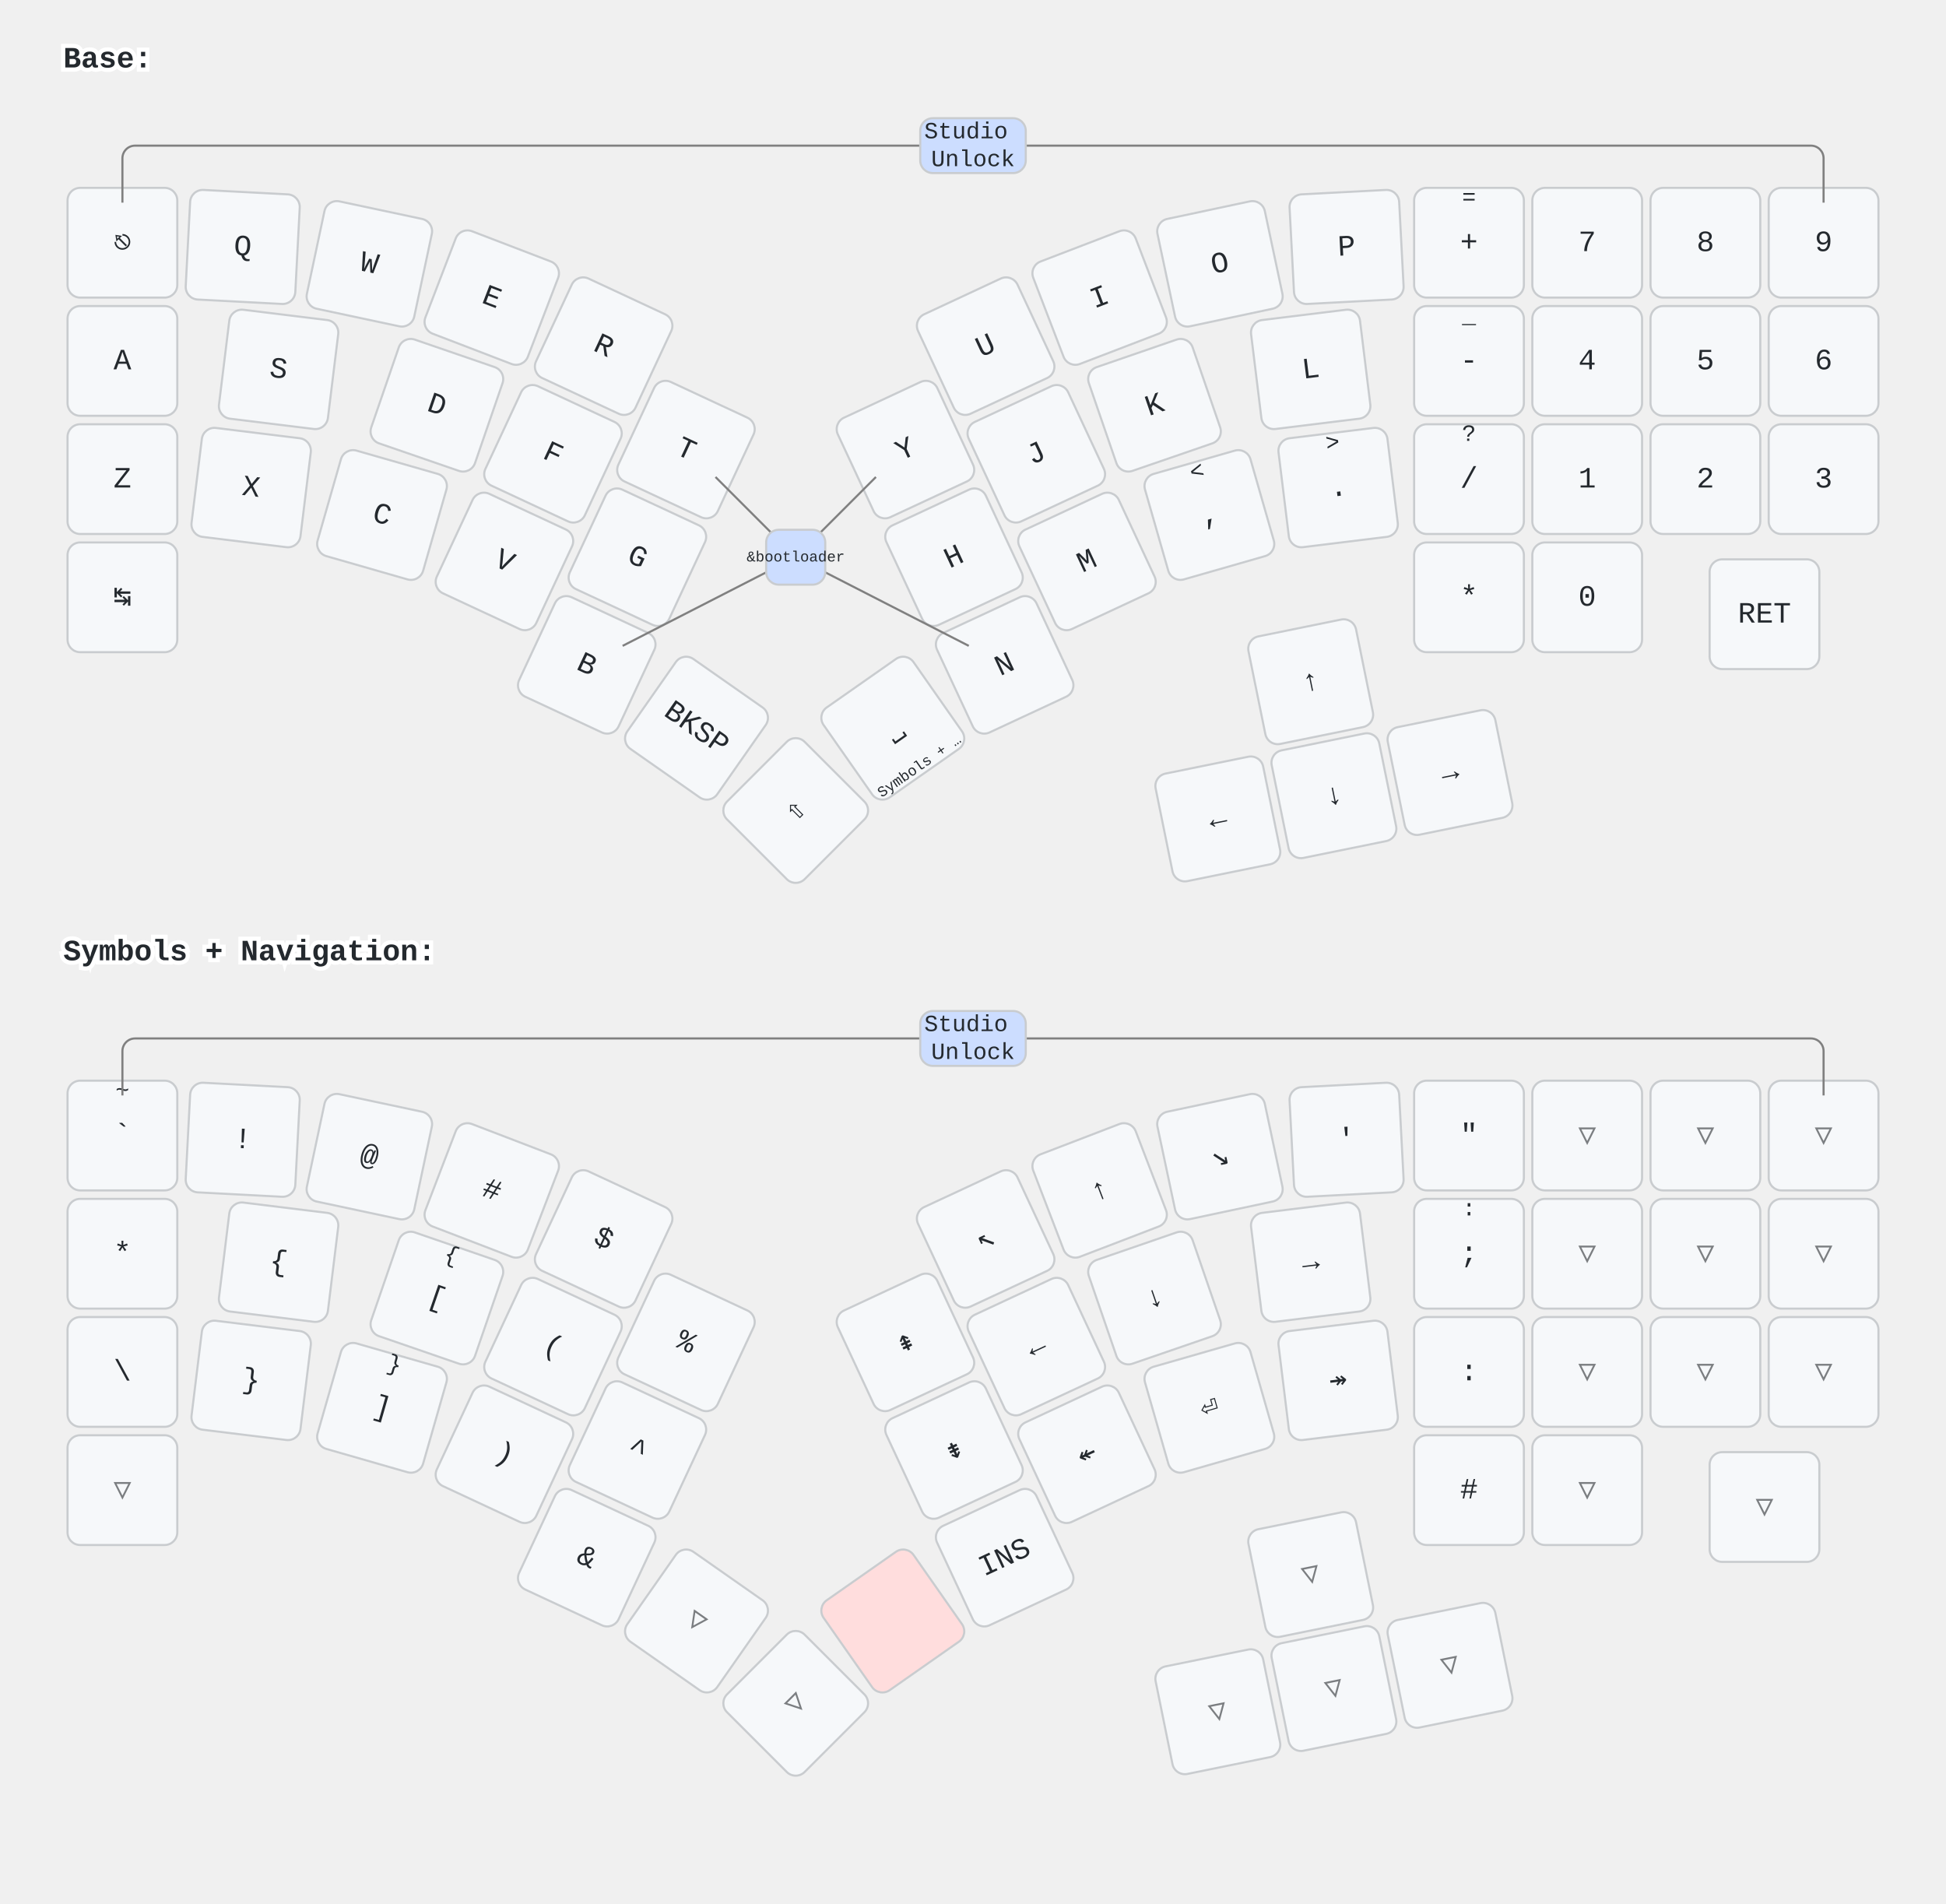
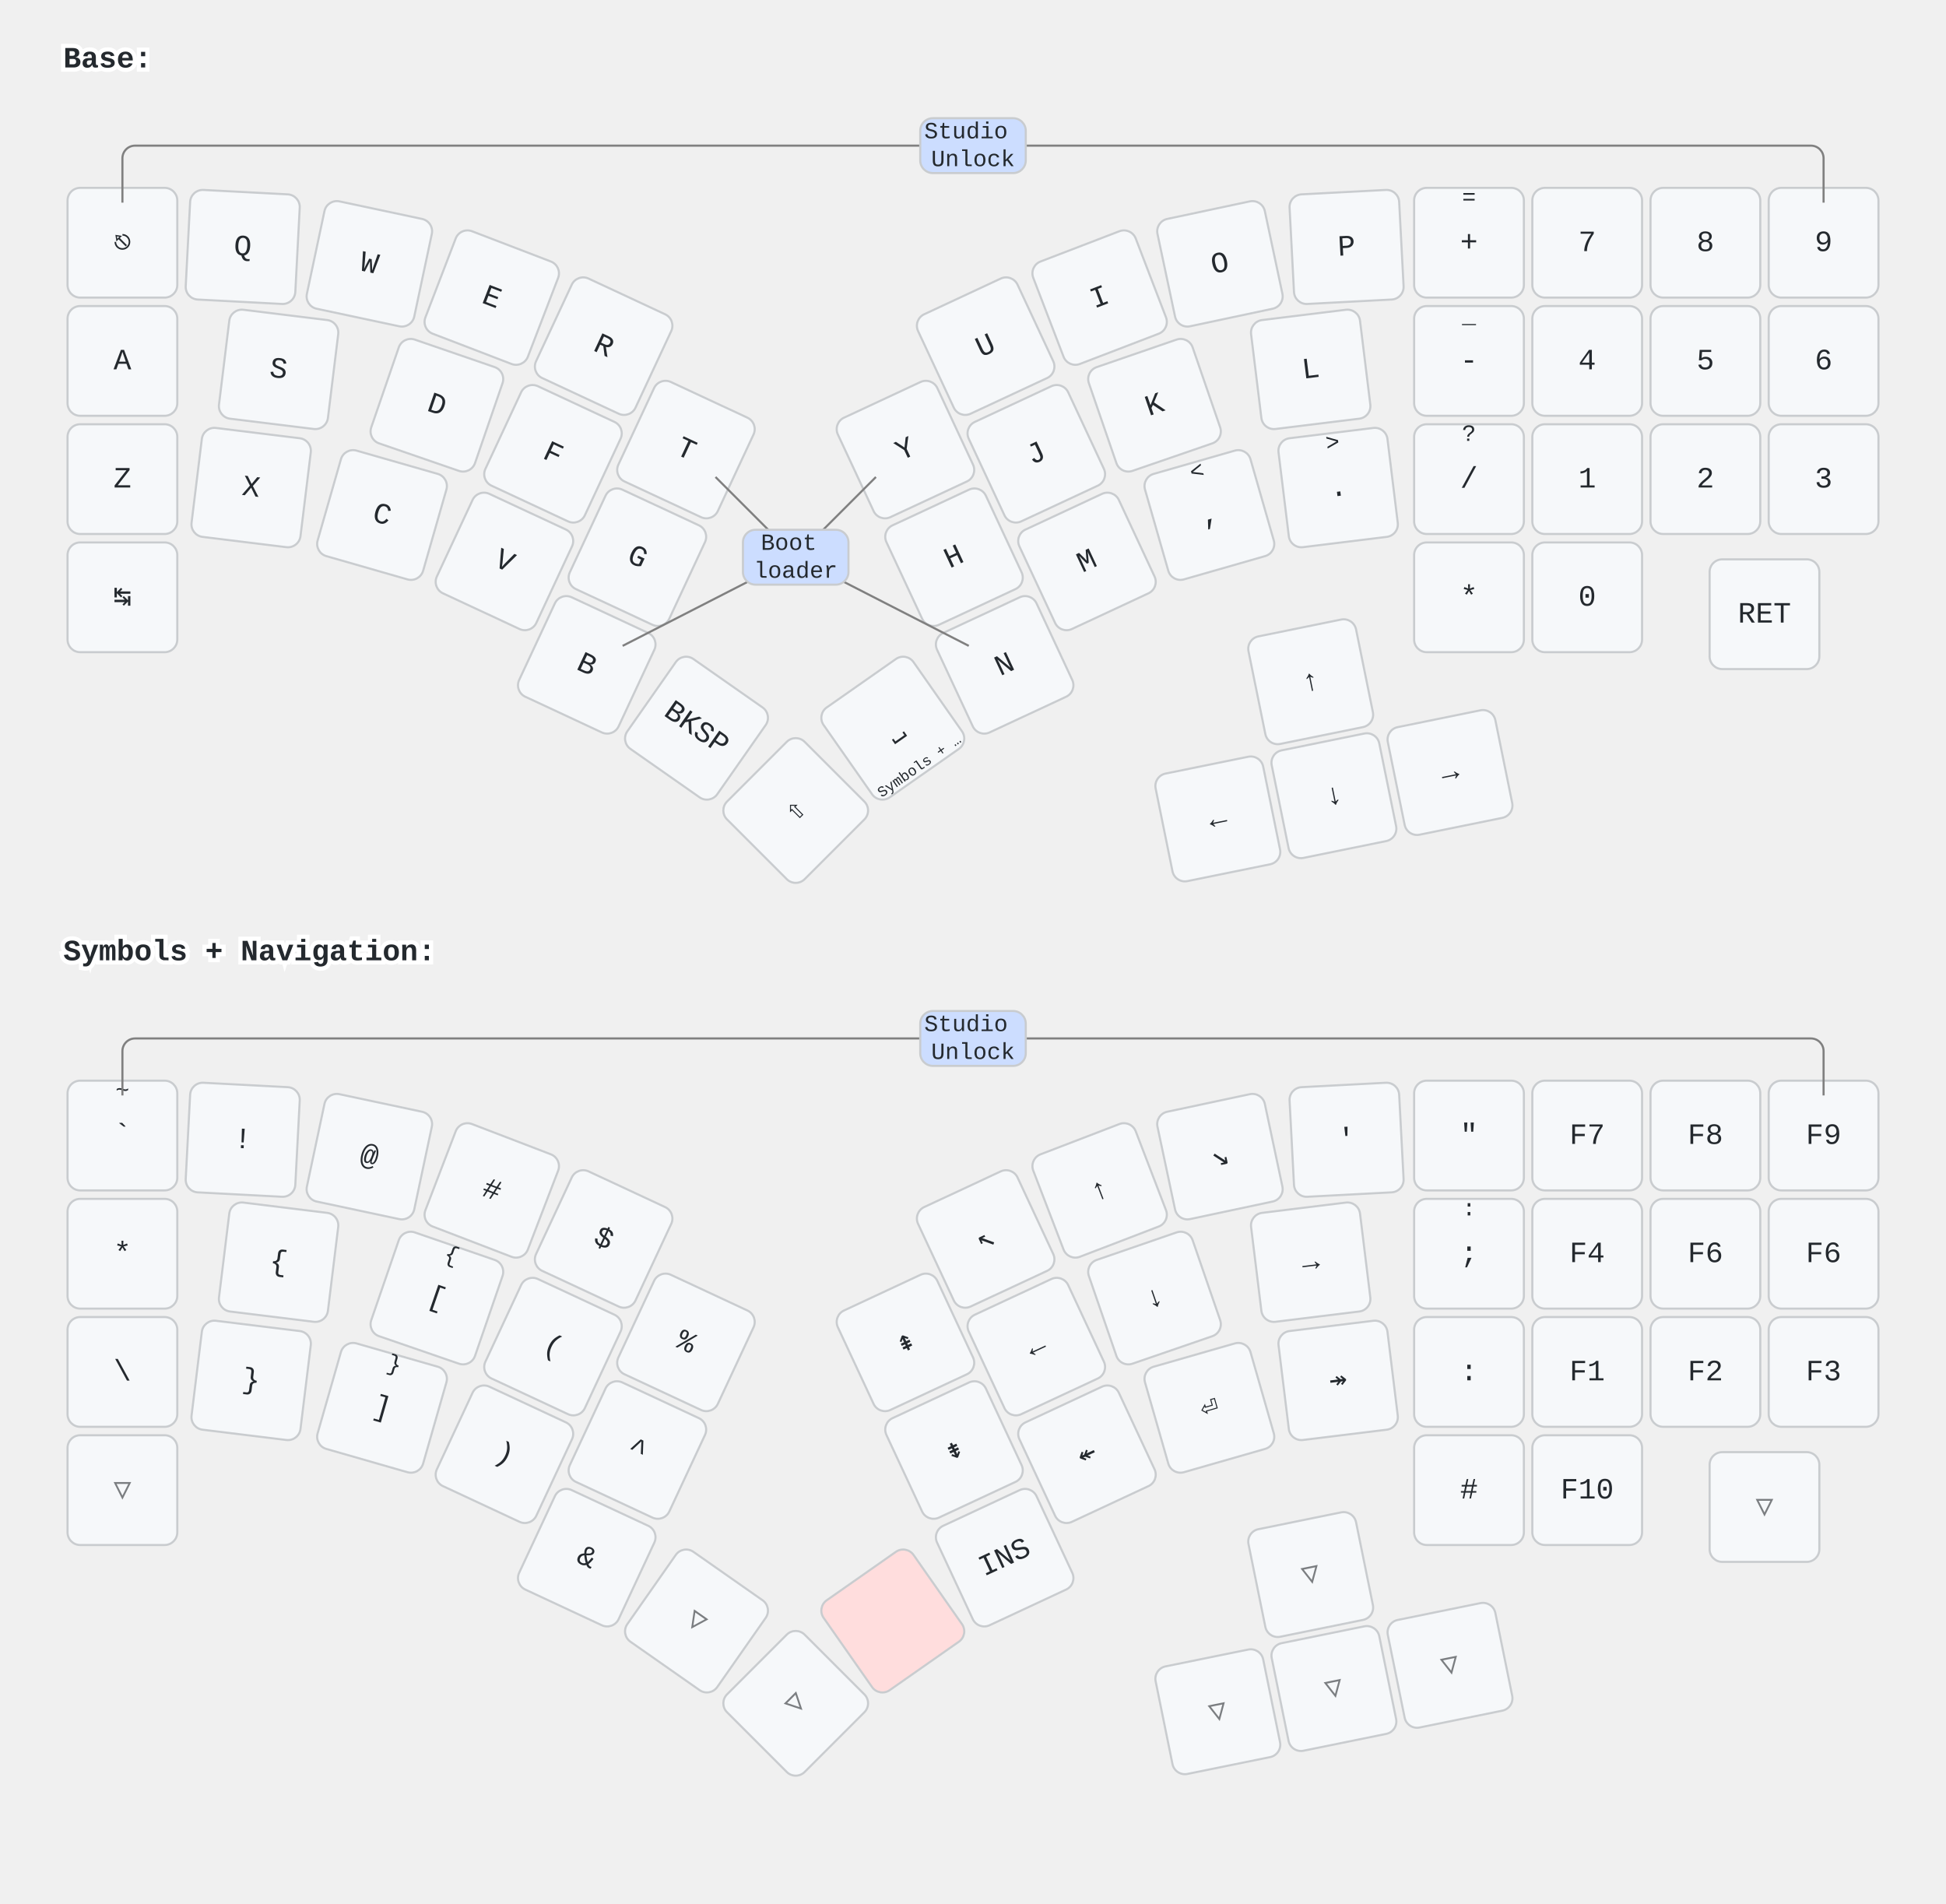
<svg xmlns="http://www.w3.org/2000/svg" width="922" height="902" viewBox="0 0 922 902" class="keymap">
  <style>/* inherit to force styles through use tags */
svg path {
    fill: inherit;
}

/* font and background color specifications */
svg.keymap {
    font-family: SFMono-Regular,Consolas,Liberation Mono,Menlo,monospace;
    font-size: 14px;
    font-kerning: normal;
    text-rendering: optimizeLegibility;
    fill: #24292e;
}

/* default key styling */
rect.key {
    fill: #f6f8fa;
}

rect.key, rect.combo {
    stroke: #c9cccf;
    stroke-width: 1;
}

/* default key side styling, only used is draw_key_sides is set */
rect.side {
    filter: brightness(90%);
}

/* color accent for combo boxes */
rect.combo, rect.combo-separate {
    fill: #cdf;
}

/* color accent for held keys */
rect.held, rect.combo.held {
    fill: #fdd;
}

/* color accent for ghost (optional) keys */
rect.ghost, rect.combo.ghost {
    stroke-dasharray: 4, 4;
    stroke-width: 2;
}

text {
    text-anchor: middle;
    dominant-baseline: middle;
}

/* styling for layer labels */
text.label {
    font-weight: bold;
    text-anchor: start;
    stroke: white;
    stroke-width: 4;
    paint-order: stroke;
}

/* styling for optional footer */
text.footer {
    text-anchor: end;
    dominant-baseline: auto;
    stroke: white;
    stroke-width: 4;
    paint-order: stroke;
}

/* styling for combo tap, and key non-tap label text */
text.combo, text.hold, text.shifted, text.left, text.right {
    font-size: 11px;
}

text.hold {
    text-anchor: middle;
    dominant-baseline: auto;
}

text.shifted {
    text-anchor: middle;
    dominant-baseline: hanging;
}

text.left {
    text-anchor: start;
}

text.right {
    text-anchor: end;
}

text.layer-activator {
    text-decoration: underline;
}

/* styling for hold/shifted label text in combo box */
text.combo.hold, text.combo.shifted, text.combo.left, text.combo.right {
    font-size: 8px;
}

/* lighter symbol for transparent keys */
text.trans {
    fill: #7b7e81;
}

/* styling for combo dendrons */
path.combo {
    stroke-width: 1;
    stroke: gray;
    fill: none;
}

/* Start Tabler Icons Cleanup */
/* cannot use height/width with glyphs */
.icon-tabler &gt; path {
    fill: inherit;
    stroke: inherit;
    stroke-width: 2;
}
/* hide tabler's default box */
.icon-tabler &gt; path[stroke="none"][fill="none"] {
    visibility: hidden;
}
/* End Tabler Icons Cleanup */
</style>
  <g transform="translate(30, 0)" class="layer-Base">
    <text x="0" y="28" class="label" id="Base">Base:</text>
    <g transform="translate(0, 87)">
      <g transform="translate(28, 28)" class="key keypos-0">
        <rect rx="6" ry="6" x="-26" y="-26" width="52" height="52" class="key" />
        <text x="0" y="0" class="key tap">⎋</text>
      </g>
      <g transform="translate(85, 30) rotate(3.0)" class="key keypos-1">
        <rect rx="6" ry="6" x="-26" y="-26" width="52" height="52" class="key" />
        <text x="0" y="0" class="key tap">Q</text>
      </g>
      <g transform="translate(145, 38) rotate(12.0)" class="key keypos-2">
        <rect rx="6" ry="6" x="-26" y="-26" width="52" height="52" class="key" />
        <text x="0" y="0" class="key tap">W</text>
      </g>
      <g transform="translate(203, 54) rotate(21.0)" class="key keypos-3">
        <rect rx="6" ry="6" x="-26" y="-26" width="52" height="52" class="key" />
        <text x="0" y="0" class="key tap">E</text>
      </g>
      <g transform="translate(256, 77) rotate(25.0)" class="key keypos-4">
        <rect rx="6" ry="6" x="-26" y="-26" width="52" height="52" class="key" />
        <text x="0" y="0" class="key tap">R</text>
      </g>
      <g transform="translate(295, 126) rotate(25.0)" class="key keypos-5">
        <rect rx="6" ry="6" x="-26" y="-26" width="52" height="52" class="key" />
        <text x="0" y="0" class="key tap">T</text>
      </g>
      <g transform="translate(399, 126) rotate(-25.0)" class="key keypos-6">
        <rect rx="6" ry="6" x="-26" y="-26" width="52" height="52" class="key" />
        <text x="0" y="0" class="key tap">Y</text>
      </g>
      <g transform="translate(437, 77) rotate(-25.0)" class="key keypos-7">
        <rect rx="6" ry="6" x="-26" y="-26" width="52" height="52" class="key" />
        <text x="0" y="0" class="key tap">U</text>
      </g>
      <g transform="translate(491, 54) rotate(-21.0)" class="key keypos-8">
        <rect rx="6" ry="6" x="-26" y="-26" width="52" height="52" class="key" />
        <text x="0" y="0" class="key tap">I</text>
      </g>
      <g transform="translate(548, 38) rotate(-12.0)" class="key keypos-9">
        <rect rx="6" ry="6" x="-26" y="-26" width="52" height="52" class="key" />
        <text x="0" y="0" class="key tap">O</text>
      </g>
      <g transform="translate(608, 30) rotate(-3.0)" class="key keypos-10">
        <rect rx="6" ry="6" x="-26" y="-26" width="52" height="52" class="key" />
        <text x="0" y="0" class="key tap">P</text>
      </g>
      <g transform="translate(666, 28)" class="key keypos-11">
        <rect rx="6" ry="6" x="-26" y="-26" width="52" height="52" class="key" />
        <text x="0" y="0" class="key tap">+</text>
        <text x="0" y="-24" class="key shifted">=</text>
      </g>
      <g transform="translate(722, 28)" class="key keypos-12">
        <rect rx="6" ry="6" x="-26" y="-26" width="52" height="52" class="key" />
        <text x="0" y="0" class="key tap">7</text>
      </g>
      <g transform="translate(778, 28)" class="key keypos-13">
        <rect rx="6" ry="6" x="-26" y="-26" width="52" height="52" class="key" />
        <text x="0" y="0" class="key tap">8</text>
      </g>
      <g transform="translate(834, 28)" class="key keypos-14">
        <rect rx="6" ry="6" x="-26" y="-26" width="52" height="52" class="key" />
        <text x="0" y="0" class="key tap">9</text>
      </g>
      <g transform="translate(28, 84)" class="key keypos-15">
        <rect rx="6" ry="6" x="-26" y="-26" width="52" height="52" class="key" />
        <text x="0" y="0" class="key tap">A</text>
      </g>
      <g transform="translate(102, 88) rotate(7.0)" class="key keypos-16">
        <rect rx="6" ry="6" x="-26" y="-26" width="52" height="52" class="key" />
        <text x="0" y="0" class="key tap">S</text>
      </g>
      <g transform="translate(177, 105) rotate(19.0)" class="key keypos-17">
        <rect rx="6" ry="6" x="-26" y="-26" width="52" height="52" class="key" />
        <text x="0" y="0" class="key tap">D</text>
      </g>
      <g transform="translate(232, 128) rotate(25.0)" class="key keypos-18">
        <rect rx="6" ry="6" x="-26" y="-26" width="52" height="52" class="key" />
        <text x="0" y="0" class="key tap">F</text>
      </g>
      <g transform="translate(272, 177) rotate(25.0)" class="key keypos-19">
        <rect rx="6" ry="6" x="-26" y="-26" width="52" height="52" class="key" />
        <text x="0" y="0" class="key tap">G</text>
      </g>
      <g transform="translate(422, 177) rotate(-25.0)" class="key keypos-20">
        <rect rx="6" ry="6" x="-26" y="-26" width="52" height="52" class="key" />
        <text x="0" y="0" class="key tap">H</text>
      </g>
      <g transform="translate(461, 128) rotate(-25.0)" class="key keypos-21">
        <rect rx="6" ry="6" x="-26" y="-26" width="52" height="52" class="key" />
        <text x="0" y="0" class="key tap">J</text>
      </g>
      <g transform="translate(517, 105) rotate(-19.0)" class="key keypos-22">
        <rect rx="6" ry="6" x="-26" y="-26" width="52" height="52" class="key" />
        <text x="0" y="0" class="key tap">K</text>
      </g>
      <g transform="translate(591, 88) rotate(-7.0)" class="key keypos-23">
        <rect rx="6" ry="6" x="-26" y="-26" width="52" height="52" class="key" />
        <text x="0" y="0" class="key tap">L</text>
      </g>
      <g transform="translate(666, 84)" class="key keypos-24">
        <rect rx="6" ry="6" x="-26" y="-26" width="52" height="52" class="key" />
        <text x="0" y="0" class="key tap">-</text>
        <text x="0" y="-24" class="key shifted">_</text>
      </g>
      <g transform="translate(722, 84)" class="key keypos-25">
        <rect rx="6" ry="6" x="-26" y="-26" width="52" height="52" class="key" />
        <text x="0" y="0" class="key tap">4</text>
      </g>
      <g transform="translate(778, 84)" class="key keypos-26">
        <rect rx="6" ry="6" x="-26" y="-26" width="52" height="52" class="key" />
        <text x="0" y="0" class="key tap">5</text>
      </g>
      <g transform="translate(834, 84)" class="key keypos-27">
        <rect rx="6" ry="6" x="-26" y="-26" width="52" height="52" class="key" />
        <text x="0" y="0" class="key tap">6</text>
      </g>
      <g transform="translate(28, 140)" class="key keypos-28">
        <rect rx="6" ry="6" x="-26" y="-26" width="52" height="52" class="key" />
        <text x="0" y="0" class="key tap">Z</text>
      </g>
      <g transform="translate(89, 144) rotate(7.0)" class="key keypos-29">
        <rect rx="6" ry="6" x="-26" y="-26" width="52" height="52" class="key" />
        <text x="0" y="0" class="key tap">X</text>
      </g>
      <g transform="translate(151, 157) rotate(16.0)" class="key keypos-30">
        <rect rx="6" ry="6" x="-26" y="-26" width="52" height="52" class="key" />
        <text x="0" y="0" class="key tap">C</text>
      </g>
      <g transform="translate(209, 179) rotate(25.0)" class="key keypos-31">
        <rect rx="6" ry="6" x="-26" y="-26" width="52" height="52" class="key" />
        <text x="0" y="0" class="key tap">V</text>
      </g>
      <g transform="translate(248, 228) rotate(25.0)" class="key keypos-32">
        <rect rx="6" ry="6" x="-26" y="-26" width="52" height="52" class="key" />
        <text x="0" y="0" class="key tap">B</text>
      </g>
      <g transform="translate(446, 228) rotate(-25.0)" class="key keypos-33">
        <rect rx="6" ry="6" x="-26" y="-26" width="52" height="52" class="key" />
        <text x="0" y="0" class="key tap">N</text>
      </g>
      <g transform="translate(485, 179) rotate(-25.0)" class="key keypos-34">
        <rect rx="6" ry="6" x="-26" y="-26" width="52" height="52" class="key" />
        <text x="0" y="0" class="key tap">M</text>
      </g>
      <g transform="translate(543, 157) rotate(-16.0)" class="key keypos-35">
        <rect rx="6" ry="6" x="-26" y="-26" width="52" height="52" class="key" />
        <text x="0" y="0" class="key tap">,</text>
        <text x="0" y="-24" class="key shifted">&lt;</text>
      </g>
      <g transform="translate(604, 144) rotate(-7.0)" class="key keypos-36">
        <rect rx="6" ry="6" x="-26" y="-26" width="52" height="52" class="key" />
        <text x="0" y="0" class="key tap">.</text>
        <text x="0" y="-24" class="key shifted">&gt;</text>
      </g>
      <g transform="translate(666, 140)" class="key keypos-37">
        <rect rx="6" ry="6" x="-26" y="-26" width="52" height="52" class="key" />
        <text x="0" y="0" class="key tap">/</text>
        <text x="0" y="-24" class="key shifted">?</text>
      </g>
      <g transform="translate(722, 140)" class="key keypos-38">
        <rect rx="6" ry="6" x="-26" y="-26" width="52" height="52" class="key" />
        <text x="0" y="0" class="key tap">1</text>
      </g>
      <g transform="translate(778, 140)" class="key keypos-39">
        <rect rx="6" ry="6" x="-26" y="-26" width="52" height="52" class="key" />
        <text x="0" y="0" class="key tap">2</text>
      </g>
      <g transform="translate(834, 140)" class="key keypos-40">
        <rect rx="6" ry="6" x="-26" y="-26" width="52" height="52" class="key" />
        <text x="0" y="0" class="key tap">3</text>
      </g>
      <g transform="translate(28, 196)" class="key keypos-41">
        <rect rx="6" ry="6" x="-26" y="-26" width="52" height="52" class="key" />
        <text x="0" y="0" class="key tap">↹</text>
      </g>
      <g transform="translate(300, 258) rotate(35.0)" class="key keypos-42">
        <rect rx="6" ry="6" x="-26" y="-26" width="52" height="52" class="key" />
        <text x="0" y="0" class="key tap">BKSP</text>
      </g>
      <g transform="translate(347, 297) rotate(-45.0)" class="key keypos-43">
        <rect rx="6" ry="6" x="-26" y="-26" width="52" height="52" class="key" />
        <text x="0" y="0" class="key tap">⇧</text>
      </g>
      <g transform="translate(393, 258) rotate(-35.0)" class="key keypos-44">
        <rect rx="6" ry="6" x="-26" y="-26" width="52" height="52" class="key" />
        <text x="0" y="0" class="key tap">⎵</text>
        <a href="#Symbols--Navigation">
          <text x="0" y="24" class="key hold layer-activator">
            <tspan style="font-size: 64%">Symbols + …</tspan>
          </text>
        </a>
      </g>
      <g transform="translate(547, 301) rotate(-11.5)" class="key keypos-45">
        <rect rx="6" ry="6" x="-26" y="-26" width="52" height="52" class="key" />
        <text x="0" y="0" class="key tap">←</text>
      </g>
      <g transform="translate(602, 290) rotate(-11.5)" class="key keypos-46">
        <rect rx="6" ry="6" x="-26" y="-26" width="52" height="52" class="key" />
        <text x="0" y="0" class="key tap">↓</text>
      </g>
      <g transform="translate(591, 236) rotate(-11.5)" class="key keypos-47">
        <rect rx="6" ry="6" x="-26" y="-26" width="52" height="52" class="key" />
        <text x="0" y="0" class="key tap">↑</text>
      </g>
      <g transform="translate(657, 279) rotate(-11.5)" class="key keypos-48">
        <rect rx="6" ry="6" x="-26" y="-26" width="52" height="52" class="key" />
        <text x="0" y="0" class="key tap">→</text>
      </g>
      <g transform="translate(666, 196)" class="key keypos-49">
        <rect rx="6" ry="6" x="-26" y="-26" width="52" height="52" class="key" />
        <text x="0" y="0" class="key tap">*</text>
      </g>
      <g transform="translate(722, 196)" class="key keypos-50">
        <rect rx="6" ry="6" x="-26" y="-26" width="52" height="52" class="key" />
        <text x="0" y="0" class="key tap">0</text>
      </g>
      <g transform="translate(806, 204)" class="key keypos-51">
        <rect rx="6" ry="6" x="-26" y="-26" width="52" height="52" class="key" />
        <text x="0" y="0" class="key tap">RET</text>
      </g>
      <g class="combo combopos-0">
        <path d="M431,-18 h-397 a6.0,6.0 0 0 0 -6.0,6.0 v21" class="combo" />
        <path d="M431,-18 h397 a6.0,6.0 0 0 1 6.0,6.0 v21" class="combo" />
        <rect rx="6" ry="6" x="406" y="-31" width="50" height="26" class="combo" />
        <text x="431" y="-18" class="combo tap">
          <tspan x="431" dy="-0.6em">Studio</tspan>
          <tspan x="431" dy="1.2em">Unlock</tspan>
        </text>
      </g>
      <g class="combo combopos-1">
        <path d="M347,177 l-38,-38" class="combo" />
        <path d="M347,177 l38,-38" class="combo" />
        <path d="M347,177 l-82,42" class="combo" />
        <path d="M347,177 l82,42" class="combo" />
-         <rect rx="6" ry="6" x="333" y="164" width="28" height="26" class="combo" />
+         <rect rx="6" ry="6" x="322" y="164" width="50" height="26" class="combo" />
        <text x="347" y="177" class="combo tap">
-           <tspan style="font-size: 64%">&amp;bootloader</tspan>
+           <tspan x="347" dy="-0.6em">Boot</tspan>
+           <tspan x="347" dy="1.2em">loader</tspan>
        </text>
      </g>
    </g>
  </g>
  <g transform="translate(30, 423)" class="layer-Symbols + Navigation">
    <text x="0" y="28" class="label" id="Symbols--Navigation">Symbols + Navigation:</text>
    <g transform="translate(0, 87)">
      <g transform="translate(28, 28)" class="key keypos-0">
        <rect rx="6" ry="6" x="-26" y="-26" width="52" height="52" class="key" />
        <text x="0" y="0" class="key tap">`</text>
        <text x="0" y="-24" class="key shifted">~</text>
      </g>
      <g transform="translate(85, 30) rotate(3.0)" class="key keypos-1">
        <rect rx="6" ry="6" x="-26" y="-26" width="52" height="52" class="key" />
        <text x="0" y="0" class="key tap">!</text>
      </g>
      <g transform="translate(145, 38) rotate(12.0)" class="key keypos-2">
        <rect rx="6" ry="6" x="-26" y="-26" width="52" height="52" class="key" />
        <text x="0" y="0" class="key tap">@</text>
      </g>
      <g transform="translate(203, 54) rotate(21.0)" class="key keypos-3">
        <rect rx="6" ry="6" x="-26" y="-26" width="52" height="52" class="key" />
        <text x="0" y="0" class="key tap">#</text>
      </g>
      <g transform="translate(256, 77) rotate(25.0)" class="key keypos-4">
        <rect rx="6" ry="6" x="-26" y="-26" width="52" height="52" class="key" />
        <text x="0" y="0" class="key tap">$</text>
      </g>
      <g transform="translate(295, 126) rotate(25.0)" class="key keypos-5">
        <rect rx="6" ry="6" x="-26" y="-26" width="52" height="52" class="key" />
        <text x="0" y="0" class="key tap">%</text>
      </g>
      <g transform="translate(399, 126) rotate(-25.0)" class="key keypos-6">
        <rect rx="6" ry="6" x="-26" y="-26" width="52" height="52" class="key" />
        <text x="0" y="0" class="key tap">⇞</text>
      </g>
      <g transform="translate(437, 77) rotate(-25.0)" class="key keypos-7">
        <rect rx="6" ry="6" x="-26" y="-26" width="52" height="52" class="key" />
        <text x="0" y="0" class="key tap">↖</text>
      </g>
      <g transform="translate(491, 54) rotate(-21.0)" class="key keypos-8">
        <rect rx="6" ry="6" x="-26" y="-26" width="52" height="52" class="key" />
        <text x="0" y="0" class="key tap">↑</text>
      </g>
      <g transform="translate(548, 38) rotate(-12.0)" class="key keypos-9">
        <rect rx="6" ry="6" x="-26" y="-26" width="52" height="52" class="key" />
        <text x="0" y="0" class="key tap">↘</text>
      </g>
      <g transform="translate(608, 30) rotate(-3.0)" class="key keypos-10">
        <rect rx="6" ry="6" x="-26" y="-26" width="52" height="52" class="key" />
        <text x="0" y="0" class="key tap">'</text>
      </g>
      <g transform="translate(666, 28)" class="key keypos-11">
        <rect rx="6" ry="6" x="-26" y="-26" width="52" height="52" class="key" />
        <text x="0" y="0" class="key tap">"</text>
      </g>
-       <g transform="translate(722, 28)" class="key trans keypos-12">
-         <rect rx="6" ry="6" x="-26" y="-26" width="52" height="52" class="key trans" />
-         <text x="0" y="0" class="key trans tap">▽</text>
-       </g>
-       <g transform="translate(778, 28)" class="key trans keypos-13">
-         <rect rx="6" ry="6" x="-26" y="-26" width="52" height="52" class="key trans" />
-         <text x="0" y="0" class="key trans tap">▽</text>
-       </g>
-       <g transform="translate(834, 28)" class="key trans keypos-14">
-         <rect rx="6" ry="6" x="-26" y="-26" width="52" height="52" class="key trans" />
-         <text x="0" y="0" class="key trans tap">▽</text>
+       <g transform="translate(722, 28)" class="key keypos-12">
+         <rect rx="6" ry="6" x="-26" y="-26" width="52" height="52" class="key" />
+         <text x="0" y="0" class="key tap">F7</text>
+       </g>
+       <g transform="translate(778, 28)" class="key keypos-13">
+         <rect rx="6" ry="6" x="-26" y="-26" width="52" height="52" class="key" />
+         <text x="0" y="0" class="key tap">F8</text>
+       </g>
+       <g transform="translate(834, 28)" class="key keypos-14">
+         <rect rx="6" ry="6" x="-26" y="-26" width="52" height="52" class="key" />
+         <text x="0" y="0" class="key tap">F9</text>
      </g>
      <g transform="translate(28, 84)" class="key keypos-15">
        <rect rx="6" ry="6" x="-26" y="-26" width="52" height="52" class="key" />
        <text x="0" y="0" class="key tap">*</text>
      </g>
      <g transform="translate(102, 88) rotate(7.0)" class="key keypos-16">
        <rect rx="6" ry="6" x="-26" y="-26" width="52" height="52" class="key" />
        <text x="0" y="0" class="key tap">{</text>
      </g>
      <g transform="translate(177, 105) rotate(19.0)" class="key keypos-17">
        <rect rx="6" ry="6" x="-26" y="-26" width="52" height="52" class="key" />
        <text x="0" y="0" class="key tap">[</text>
        <text x="0" y="-24" class="key shifted">{</text>
      </g>
      <g transform="translate(232, 128) rotate(25.0)" class="key keypos-18">
        <rect rx="6" ry="6" x="-26" y="-26" width="52" height="52" class="key" />
        <text x="0" y="0" class="key tap">(</text>
      </g>
      <g transform="translate(272, 177) rotate(25.0)" class="key keypos-19">
        <rect rx="6" ry="6" x="-26" y="-26" width="52" height="52" class="key" />
        <text x="0" y="0" class="key tap">^</text>
      </g>
      <g transform="translate(422, 177) rotate(-25.0)" class="key keypos-20">
        <rect rx="6" ry="6" x="-26" y="-26" width="52" height="52" class="key" />
        <text x="0" y="0" class="key tap">⇟</text>
      </g>
      <g transform="translate(461, 128) rotate(-25.0)" class="key keypos-21">
        <rect rx="6" ry="6" x="-26" y="-26" width="52" height="52" class="key" />
        <text x="0" y="0" class="key tap">←</text>
      </g>
      <g transform="translate(517, 105) rotate(-19.0)" class="key keypos-22">
        <rect rx="6" ry="6" x="-26" y="-26" width="52" height="52" class="key" />
        <text x="0" y="0" class="key tap">↓</text>
      </g>
      <g transform="translate(591, 88) rotate(-7.0)" class="key keypos-23">
        <rect rx="6" ry="6" x="-26" y="-26" width="52" height="52" class="key" />
        <text x="0" y="0" class="key tap">→</text>
      </g>
      <g transform="translate(666, 84)" class="key keypos-24">
        <rect rx="6" ry="6" x="-26" y="-26" width="52" height="52" class="key" />
        <text x="0" y="0" class="key tap">;</text>
        <text x="0" y="-24" class="key shifted">:</text>
      </g>
-       <g transform="translate(722, 84)" class="key trans keypos-25">
-         <rect rx="6" ry="6" x="-26" y="-26" width="52" height="52" class="key trans" />
-         <text x="0" y="0" class="key trans tap">▽</text>
-       </g>
-       <g transform="translate(778, 84)" class="key trans keypos-26">
-         <rect rx="6" ry="6" x="-26" y="-26" width="52" height="52" class="key trans" />
-         <text x="0" y="0" class="key trans tap">▽</text>
-       </g>
-       <g transform="translate(834, 84)" class="key trans keypos-27">
-         <rect rx="6" ry="6" x="-26" y="-26" width="52" height="52" class="key trans" />
-         <text x="0" y="0" class="key trans tap">▽</text>
+       <g transform="translate(722, 84)" class="key keypos-25">
+         <rect rx="6" ry="6" x="-26" y="-26" width="52" height="52" class="key" />
+         <text x="0" y="0" class="key tap">F4</text>
+       </g>
+       <g transform="translate(778, 84)" class="key keypos-26">
+         <rect rx="6" ry="6" x="-26" y="-26" width="52" height="52" class="key" />
+         <text x="0" y="0" class="key tap">F6</text>
+       </g>
+       <g transform="translate(834, 84)" class="key keypos-27">
+         <rect rx="6" ry="6" x="-26" y="-26" width="52" height="52" class="key" />
+         <text x="0" y="0" class="key tap">F6</text>
      </g>
      <g transform="translate(28, 140)" class="key keypos-28">
        <rect rx="6" ry="6" x="-26" y="-26" width="52" height="52" class="key" />
        <text x="0" y="0" class="key tap">\</text>
      </g>
      <g transform="translate(89, 144) rotate(7.0)" class="key keypos-29">
        <rect rx="6" ry="6" x="-26" y="-26" width="52" height="52" class="key" />
        <text x="0" y="0" class="key tap">}</text>
      </g>
      <g transform="translate(151, 157) rotate(16.0)" class="key keypos-30">
        <rect rx="6" ry="6" x="-26" y="-26" width="52" height="52" class="key" />
        <text x="0" y="0" class="key tap">]</text>
        <text x="0" y="-24" class="key shifted">}</text>
      </g>
      <g transform="translate(209, 179) rotate(25.0)" class="key keypos-31">
        <rect rx="6" ry="6" x="-26" y="-26" width="52" height="52" class="key" />
        <text x="0" y="0" class="key tap">)</text>
      </g>
      <g transform="translate(248, 228) rotate(25.0)" class="key keypos-32">
        <rect rx="6" ry="6" x="-26" y="-26" width="52" height="52" class="key" />
        <text x="0" y="0" class="key tap">&amp;</text>
      </g>
      <g transform="translate(446, 228) rotate(-25.0)" class="key keypos-33">
        <rect rx="6" ry="6" x="-26" y="-26" width="52" height="52" class="key" />
        <text x="0" y="0" class="key tap">INS</text>
      </g>
      <g transform="translate(485, 179) rotate(-25.0)" class="key keypos-34">
        <rect rx="6" ry="6" x="-26" y="-26" width="52" height="52" class="key" />
        <text x="0" y="0" class="key tap">↞</text>
      </g>
      <g transform="translate(543, 157) rotate(-16.0)" class="key keypos-35">
        <rect rx="6" ry="6" x="-26" y="-26" width="52" height="52" class="key" />
        <text x="0" y="0" class="key tap">⏎</text>
      </g>
      <g transform="translate(604, 144) rotate(-7.0)" class="key keypos-36">
        <rect rx="6" ry="6" x="-26" y="-26" width="52" height="52" class="key" />
        <text x="0" y="0" class="key tap">↠</text>
      </g>
      <g transform="translate(666, 140)" class="key keypos-37">
        <rect rx="6" ry="6" x="-26" y="-26" width="52" height="52" class="key" />
        <text x="0" y="0" class="key tap">:</text>
      </g>
-       <g transform="translate(722, 140)" class="key trans keypos-38">
-         <rect rx="6" ry="6" x="-26" y="-26" width="52" height="52" class="key trans" />
-         <text x="0" y="0" class="key trans tap">▽</text>
-       </g>
-       <g transform="translate(778, 140)" class="key trans keypos-39">
-         <rect rx="6" ry="6" x="-26" y="-26" width="52" height="52" class="key trans" />
-         <text x="0" y="0" class="key trans tap">▽</text>
-       </g>
-       <g transform="translate(834, 140)" class="key trans keypos-40">
-         <rect rx="6" ry="6" x="-26" y="-26" width="52" height="52" class="key trans" />
-         <text x="0" y="0" class="key trans tap">▽</text>
+       <g transform="translate(722, 140)" class="key keypos-38">
+         <rect rx="6" ry="6" x="-26" y="-26" width="52" height="52" class="key" />
+         <text x="0" y="0" class="key tap">F1</text>
+       </g>
+       <g transform="translate(778, 140)" class="key keypos-39">
+         <rect rx="6" ry="6" x="-26" y="-26" width="52" height="52" class="key" />
+         <text x="0" y="0" class="key tap">F2</text>
+       </g>
+       <g transform="translate(834, 140)" class="key keypos-40">
+         <rect rx="6" ry="6" x="-26" y="-26" width="52" height="52" class="key" />
+         <text x="0" y="0" class="key tap">F3</text>
      </g>
      <g transform="translate(28, 196)" class="key trans keypos-41">
        <rect rx="6" ry="6" x="-26" y="-26" width="52" height="52" class="key trans" />
        <text x="0" y="0" class="key trans tap">▽</text>
      </g>
      <g transform="translate(300, 258) rotate(35.0)" class="key trans keypos-42">
        <rect rx="6" ry="6" x="-26" y="-26" width="52" height="52" class="key trans" />
        <text x="0" y="0" class="key trans tap">▽</text>
      </g>
      <g transform="translate(347, 297) rotate(-45.0)" class="key trans keypos-43">
        <rect rx="6" ry="6" x="-26" y="-26" width="52" height="52" class="key trans" />
        <text x="0" y="0" class="key trans tap">▽</text>
      </g>
      <g transform="translate(393, 258) rotate(-35.0)" class="key held keypos-44">
        <rect rx="6" ry="6" x="-26" y="-26" width="52" height="52" class="key held" />
      </g>
      <g transform="translate(547, 301) rotate(-11.5)" class="key trans keypos-45">
        <rect rx="6" ry="6" x="-26" y="-26" width="52" height="52" class="key trans" />
        <text x="0" y="0" class="key trans tap">▽</text>
      </g>
      <g transform="translate(602, 290) rotate(-11.5)" class="key trans keypos-46">
        <rect rx="6" ry="6" x="-26" y="-26" width="52" height="52" class="key trans" />
        <text x="0" y="0" class="key trans tap">▽</text>
      </g>
      <g transform="translate(591, 236) rotate(-11.5)" class="key trans keypos-47">
        <rect rx="6" ry="6" x="-26" y="-26" width="52" height="52" class="key trans" />
        <text x="0" y="0" class="key trans tap">▽</text>
      </g>
      <g transform="translate(657, 279) rotate(-11.5)" class="key trans keypos-48">
        <rect rx="6" ry="6" x="-26" y="-26" width="52" height="52" class="key trans" />
        <text x="0" y="0" class="key trans tap">▽</text>
      </g>
      <g transform="translate(666, 196)" class="key keypos-49">
        <rect rx="6" ry="6" x="-26" y="-26" width="52" height="52" class="key" />
        <text x="0" y="0" class="key tap">#</text>
      </g>
-       <g transform="translate(722, 196)" class="key trans keypos-50">
-         <rect rx="6" ry="6" x="-26" y="-26" width="52" height="52" class="key trans" />
-         <text x="0" y="0" class="key trans tap">▽</text>
+       <g transform="translate(722, 196)" class="key keypos-50">
+         <rect rx="6" ry="6" x="-26" y="-26" width="52" height="52" class="key" />
+         <text x="0" y="0" class="key tap">F10</text>
      </g>
      <g transform="translate(806, 204)" class="key trans keypos-51">
        <rect rx="6" ry="6" x="-26" y="-26" width="52" height="52" class="key trans" />
        <text x="0" y="0" class="key trans tap">▽</text>
      </g>
      <g class="combo combopos-0">
        <path d="M431,-18 h-397 a6.0,6.0 0 0 0 -6.0,6.0 v21" class="combo" />
        <path d="M431,-18 h397 a6.0,6.0 0 0 1 6.0,6.0 v21" class="combo" />
        <rect rx="6" ry="6" x="406" y="-31" width="50" height="26" class="combo" />
        <text x="431" y="-18" class="combo tap">
          <tspan x="431" dy="-0.6em">Studio</tspan>
          <tspan x="431" dy="1.2em">Unlock</tspan>
        </text>
      </g>
    </g>
  </g>
</svg>
